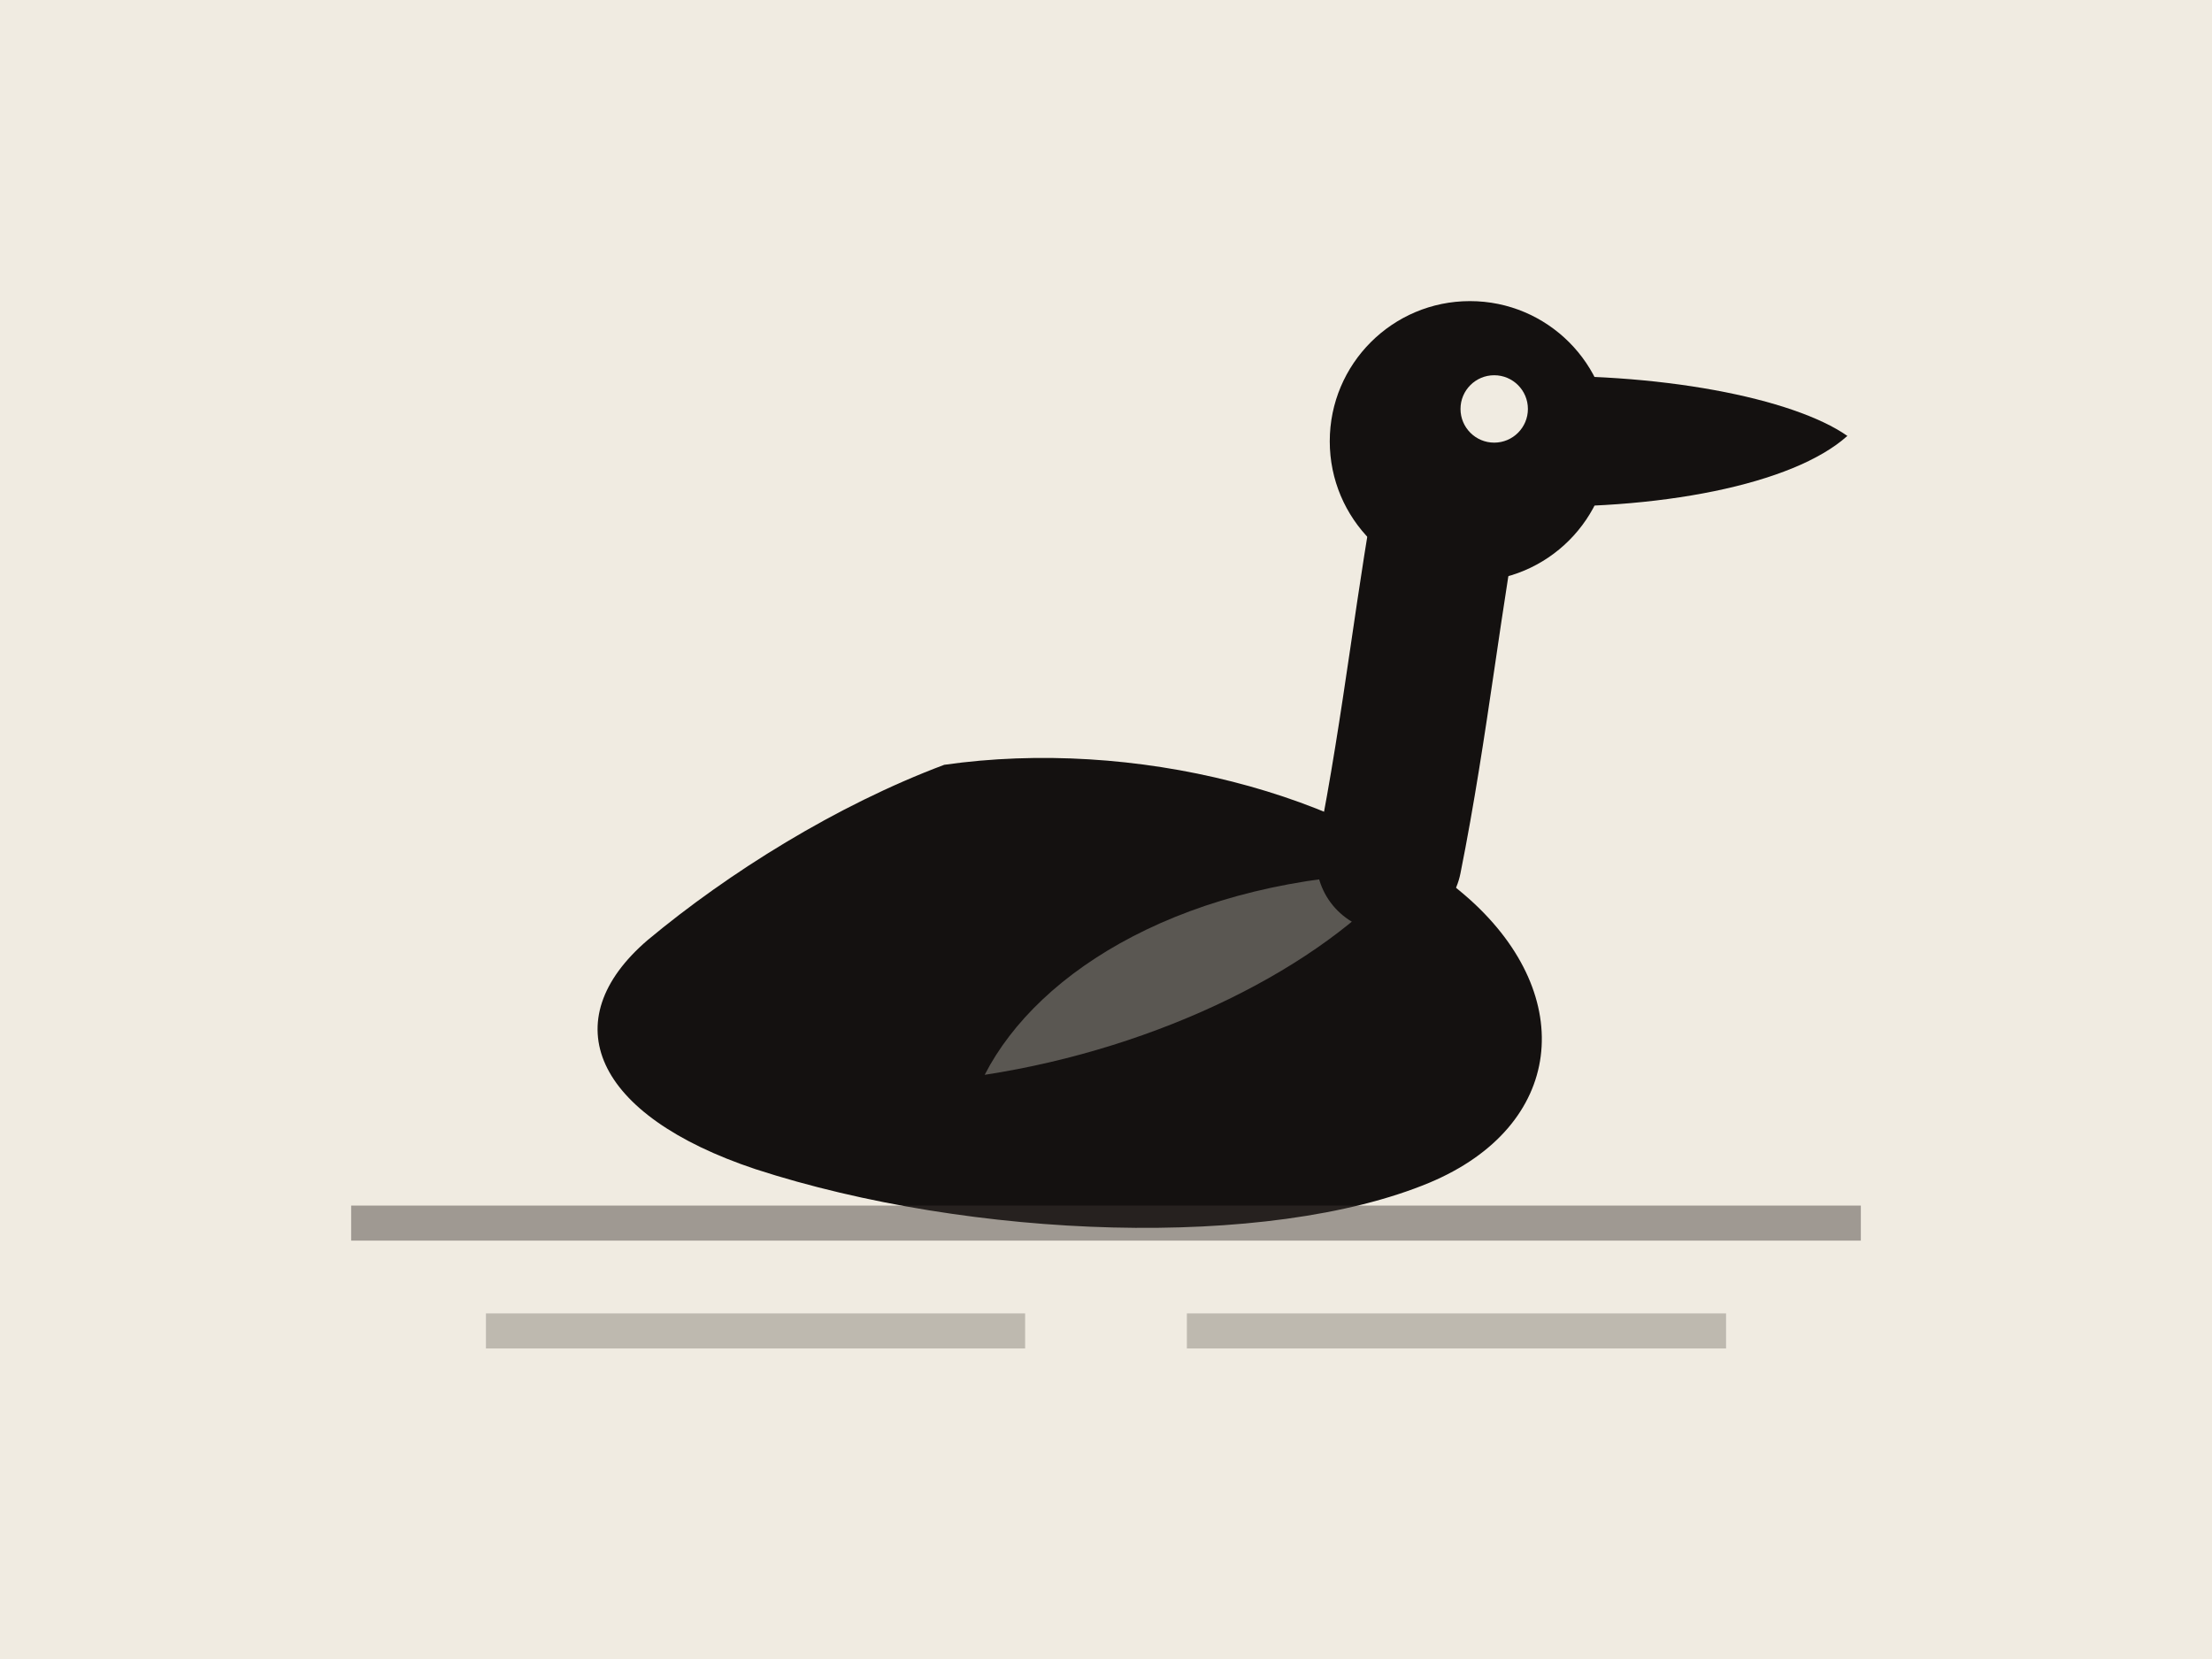
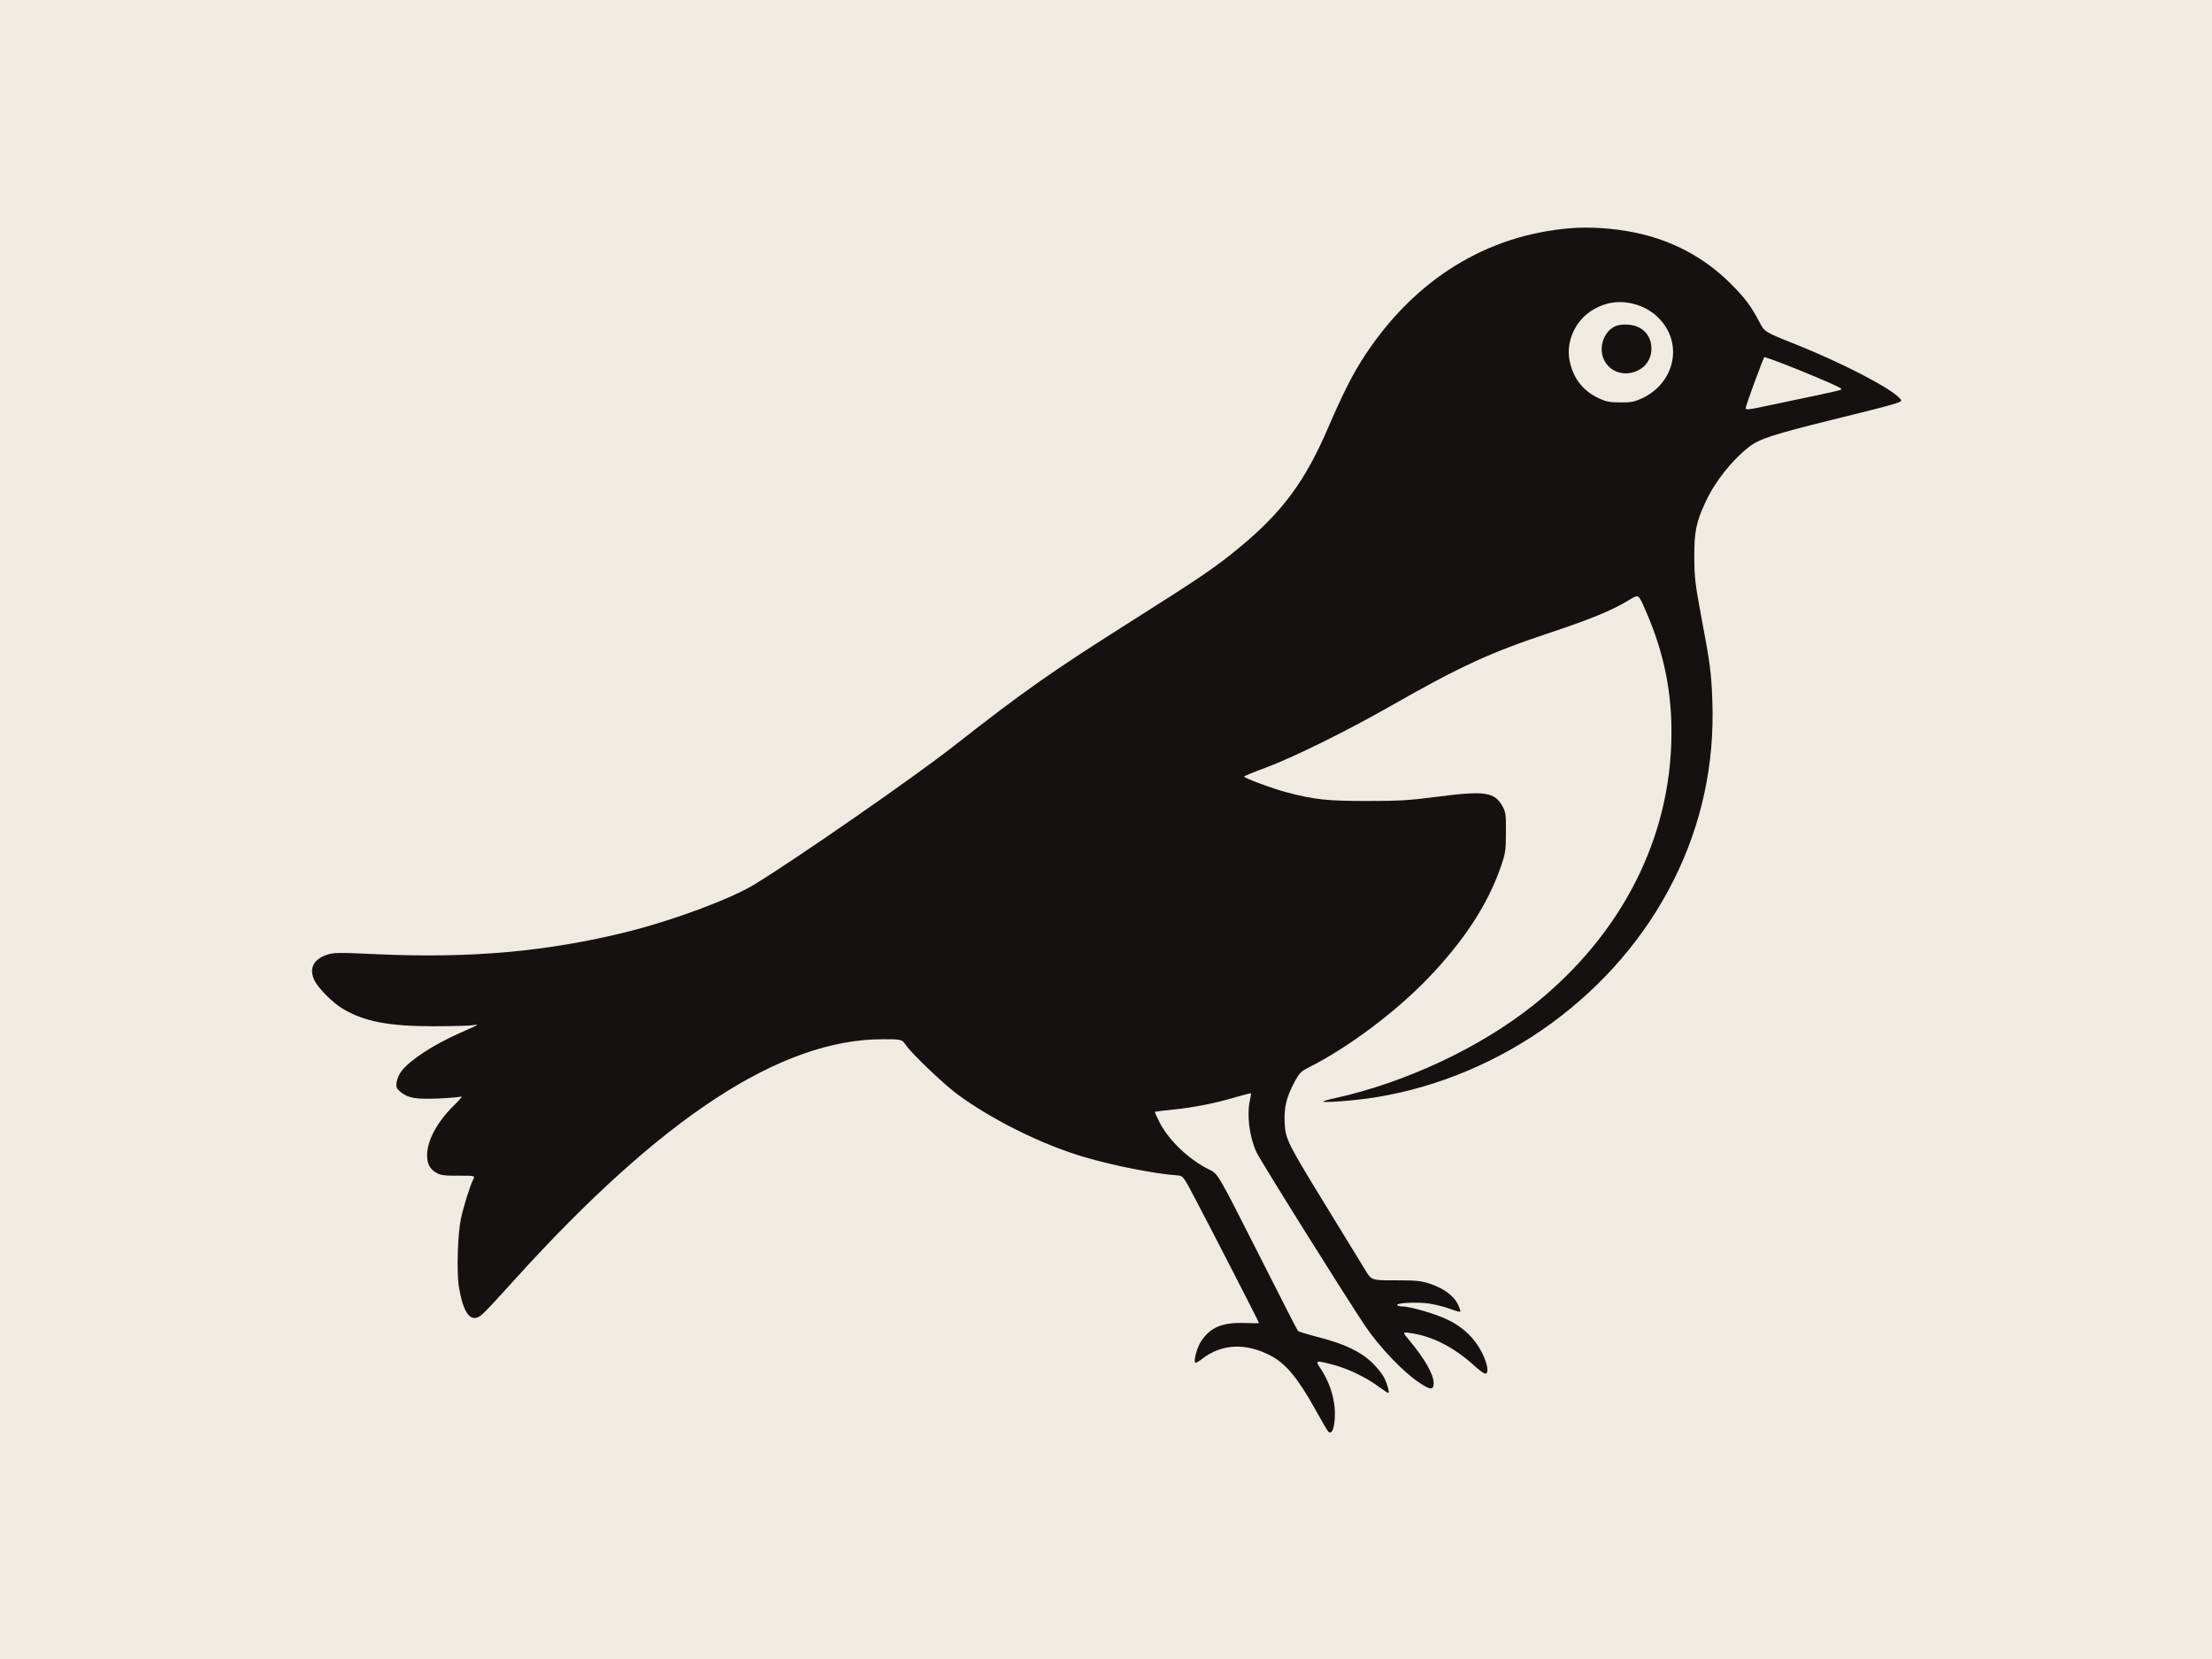
- <svg xmlns="http://www.w3.org/2000/svg" viewBox="0 0 64 48" width="256" height="192" role="img" aria-label="Waterfowl, archetype plate">
+ <svg xmlns="http://www.w3.org/2000/svg" viewBox="0 0 64 48" width="256" height="192" role="img" aria-label="Bird, archetype plate">
  <rect width="64" height="48" fill="#f0ebe1" />
-   <g transform="translate(32 24) scale(0.78) translate(-32 -34.4)">
-     <g fill="#141110">
-       <path d="M26 32 C33 31 41 33 45.5 37 C49.5 40.6 49 45.4 44 47.5 C38 50 27 49.6 19 47 C13 45 11.5 41.5 15 38.5 C18 36 22 33.5 26 32 Z" />
-       <path d="M43 36 C40 39.5 34 42.5 27.5 43.5 C29.5 39.6 35 36.2 43 36 Z" fill="#f0ebe1" opacity="0.32" />
-       <path d="M42.5 35.5 C43.5 30.5 44 25.5 44.8 21.5" stroke="#141110" stroke-width="5.4" stroke-linecap="round" fill="none" />
-       <circle cx="45.5" cy="20" r="5.2" />
-       <path d="M47 17.6 C52.5 17.4 57.5 18.4 59.5 19.8 C57.5 21.6 52.5 22.6 47 22.4 Z" />
-       <circle cx="46.4" cy="18.8" r="1.25" fill="#f0ebe1" />
-       <path d="M4 49 H60" stroke="#3c3630" stroke-width="1.3" opacity="0.45" fill="none" />
-       <path d="M9 53 H29 M35 53 H55" stroke="#3c3630" stroke-width="1.3" opacity="0.28" fill="none" />
+   <g transform="translate(32 24) scale(0.04319) translate(-709.50 -560.50)">
+     <g transform="translate(0, 1082.0) scale(0.1, -0.1)" fill="#141110">
+       <path d="M10205 9243 c-559 -46 -1036 -340 -1371 -845 -82 -124 -149 -255 -249 -487 -155 -362 -308 -569 -595 -806 -157 -130 -250 -194 -710 -485 -555 -351 -730 -474 -1206 -847 -264 -207 -1046 -750 -1334 -926 -159 -97 -537 -238 -846 -316 -539 -134 -1055 -181 -1693 -151 -262 12 -279 11 -330 -6 -89 -31 -117 -95 -76 -175 27 -51 122 -146 184 -183 144 -87 310 -119 606 -119 116 0 233 3 260 6 56 8 60 10 -80 -52 -176 -78 -334 -181 -390 -255 -15 -19 -29 -53 -32 -74 -5 -34 -1 -42 26 -65 50 -41 100 -50 251 -44 74 3 144 9 155 13 11 4 -10 -23 -48 -59 -116 -115 -181 -238 -180 -339 1 -56 21 -91 66 -115 25 -14 55 -18 144 -17 112 0 112 0 99 -25 -21 -41 -64 -179 -82 -261 -22 -102 -30 -359 -14 -458 24 -149 64 -221 116 -208 32 8 45 21 258 256 987 1090 1783 1610 2466 1610 127 0 127 0 155 -40 39 -57 246 -254 338 -324 230 -171 566 -339 852 -424 195 -58 478 -114 628 -124 39 -3 39 -3 128 -173 105 -199 419 -810 419 -816 0 -2 -43 -2 -96 0 -152 5 -233 -30 -294 -126 -27 -43 -49 -127 -37 -140 3 -3 23 8 44 24 129 102 289 111 456 26 105 -53 187 -152 307 -368 39 -71 77 -136 84 -143 21 -21 38 10 43 83 9 111 -26 237 -96 341 -36 53 -33 54 84 24 96 -25 219 -83 302 -144 35 -25 65 -46 69 -46 10 0 -7 63 -29 105 -11 22 -46 66 -78 97 -77 75 -186 127 -357 171 -73 19 -137 38 -141 43 -5 5 -127 244 -272 531 -264 521 -264 521 -319 548 -137 67 -270 192 -335 316 -20 39 -35 72 -33 73 1 1 57 8 123 15 141 14 281 42 419 83 54 16 100 27 102 26 1 -2 -1 -21 -6 -43 -23 -99 -6 -242 42 -350 25 -55 601 -976 732 -1170 91 -135 252 -304 356 -373 79 -53 100 -55 100 -6 0 58 -58 160 -160 283 -49 59 -49 59 -7 54 148 -17 302 -94 439 -220 32 -29 65 -53 73 -53 27 0 17 63 -21 140 -49 96 -123 169 -228 220 -78 39 -253 90 -308 90 -15 0 -29 4 -32 9 -10 15 138 22 215 10 41 -6 103 -22 138 -35 35 -13 66 -22 69 -19 3 3 -4 25 -16 50 -28 57 -96 107 -187 137 -62 20 -89 23 -231 23 -161 -1 -161 -1 -206 75 -25 41 -137 224 -248 405 -271 442 -283 465 -288 575 -5 103 11 171 66 274 33 61 43 71 97 98 263 133 577 368 795 594 245 255 403 497 492 755 29 87 32 104 32 224 1 116 -1 135 -21 172 -54 100 -117 109 -443 67 -185 -24 -250 -28 -465 -28 -268 0 -354 9 -543 59 -95 25 -282 95 -282 105 0 3 66 30 147 60 192 72 539 244 838 414 463 264 663 356 1066 490 271 90 414 149 524 216 66 40 66 40 99 -32 131 -288 191 -559 189 -863 -3 -696 -333 -1344 -923 -1815 -360 -287 -857 -520 -1332 -625 -43 -9 -78 -19 -78 -22 0 -11 229 8 352 28 854 139 1620 698 1998 1459 186 372 272 776 257 1195 -7 191 -14 246 -74 565 -41 218 -46 261 -47 395 -1 173 12 238 75 373 64 139 177 281 293 371 68 53 162 83 557 181 178 43 357 89 397 101 71 22 72 23 55 42 -62 70 -387 238 -707 366 -199 79 -199 79 -235 148 -57 108 -98 162 -195 258 -172 172 -392 289 -639 339 -139 29 -304 40 -432 29z m446 -513 c81 -25 152 -80 195 -150 105 -170 31 -388 -161 -477 -51 -23 -73 -28 -145 -27 -70 0 -95 5 -140 26 -112 52 -177 137 -200 258 -24 128 42 270 158 337 93 55 190 65 293 33z m957 -386 c115 -43 335 -135 388 -162 38 -19 38 -19 -31 -35 -39 -9 -137 -30 -220 -47 -82 -17 -198 -42 -257 -54 -88 -19 -108 -20 -108 -9 0 17 120 343 126 343 3 0 49 -16 102 -36z" />
+       <path d="M10501 8584 c-80 -42 -111 -158 -62 -237 81 -132 294 -83 309 72 9 99 -55 172 -156 178 -40 3 -67 -2 -91 -13z" />
    </g>
  </g>
</svg>
